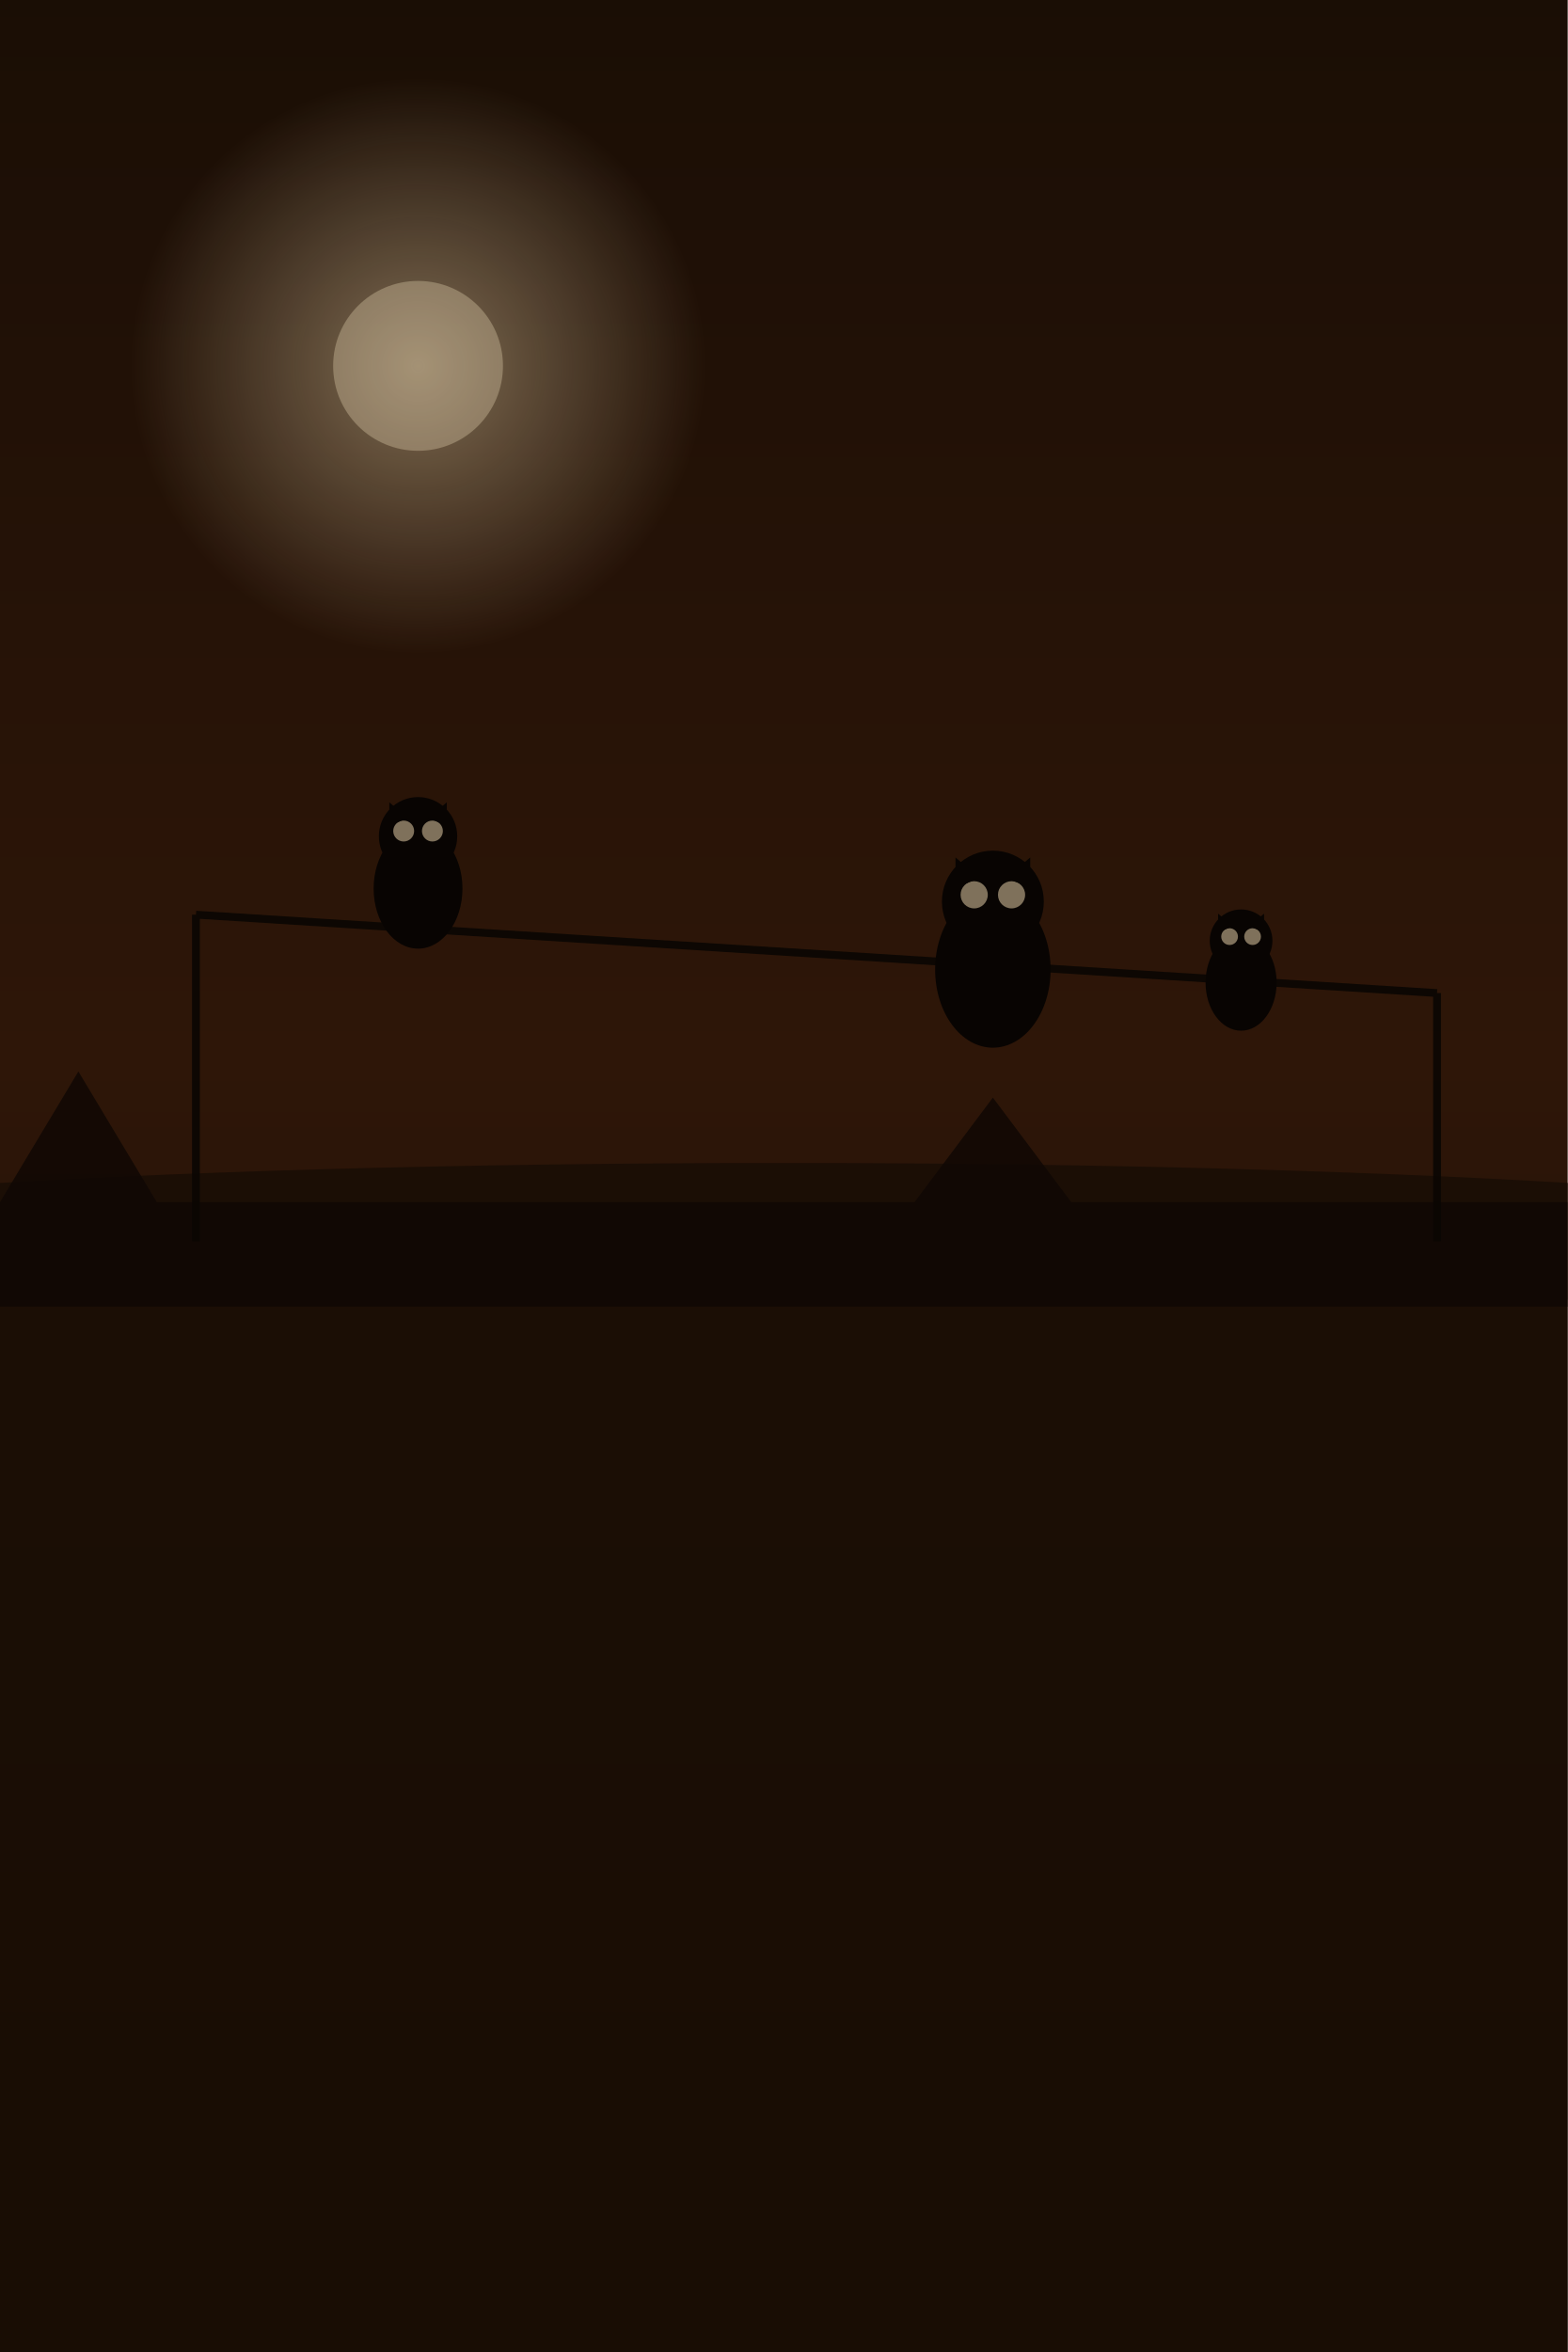
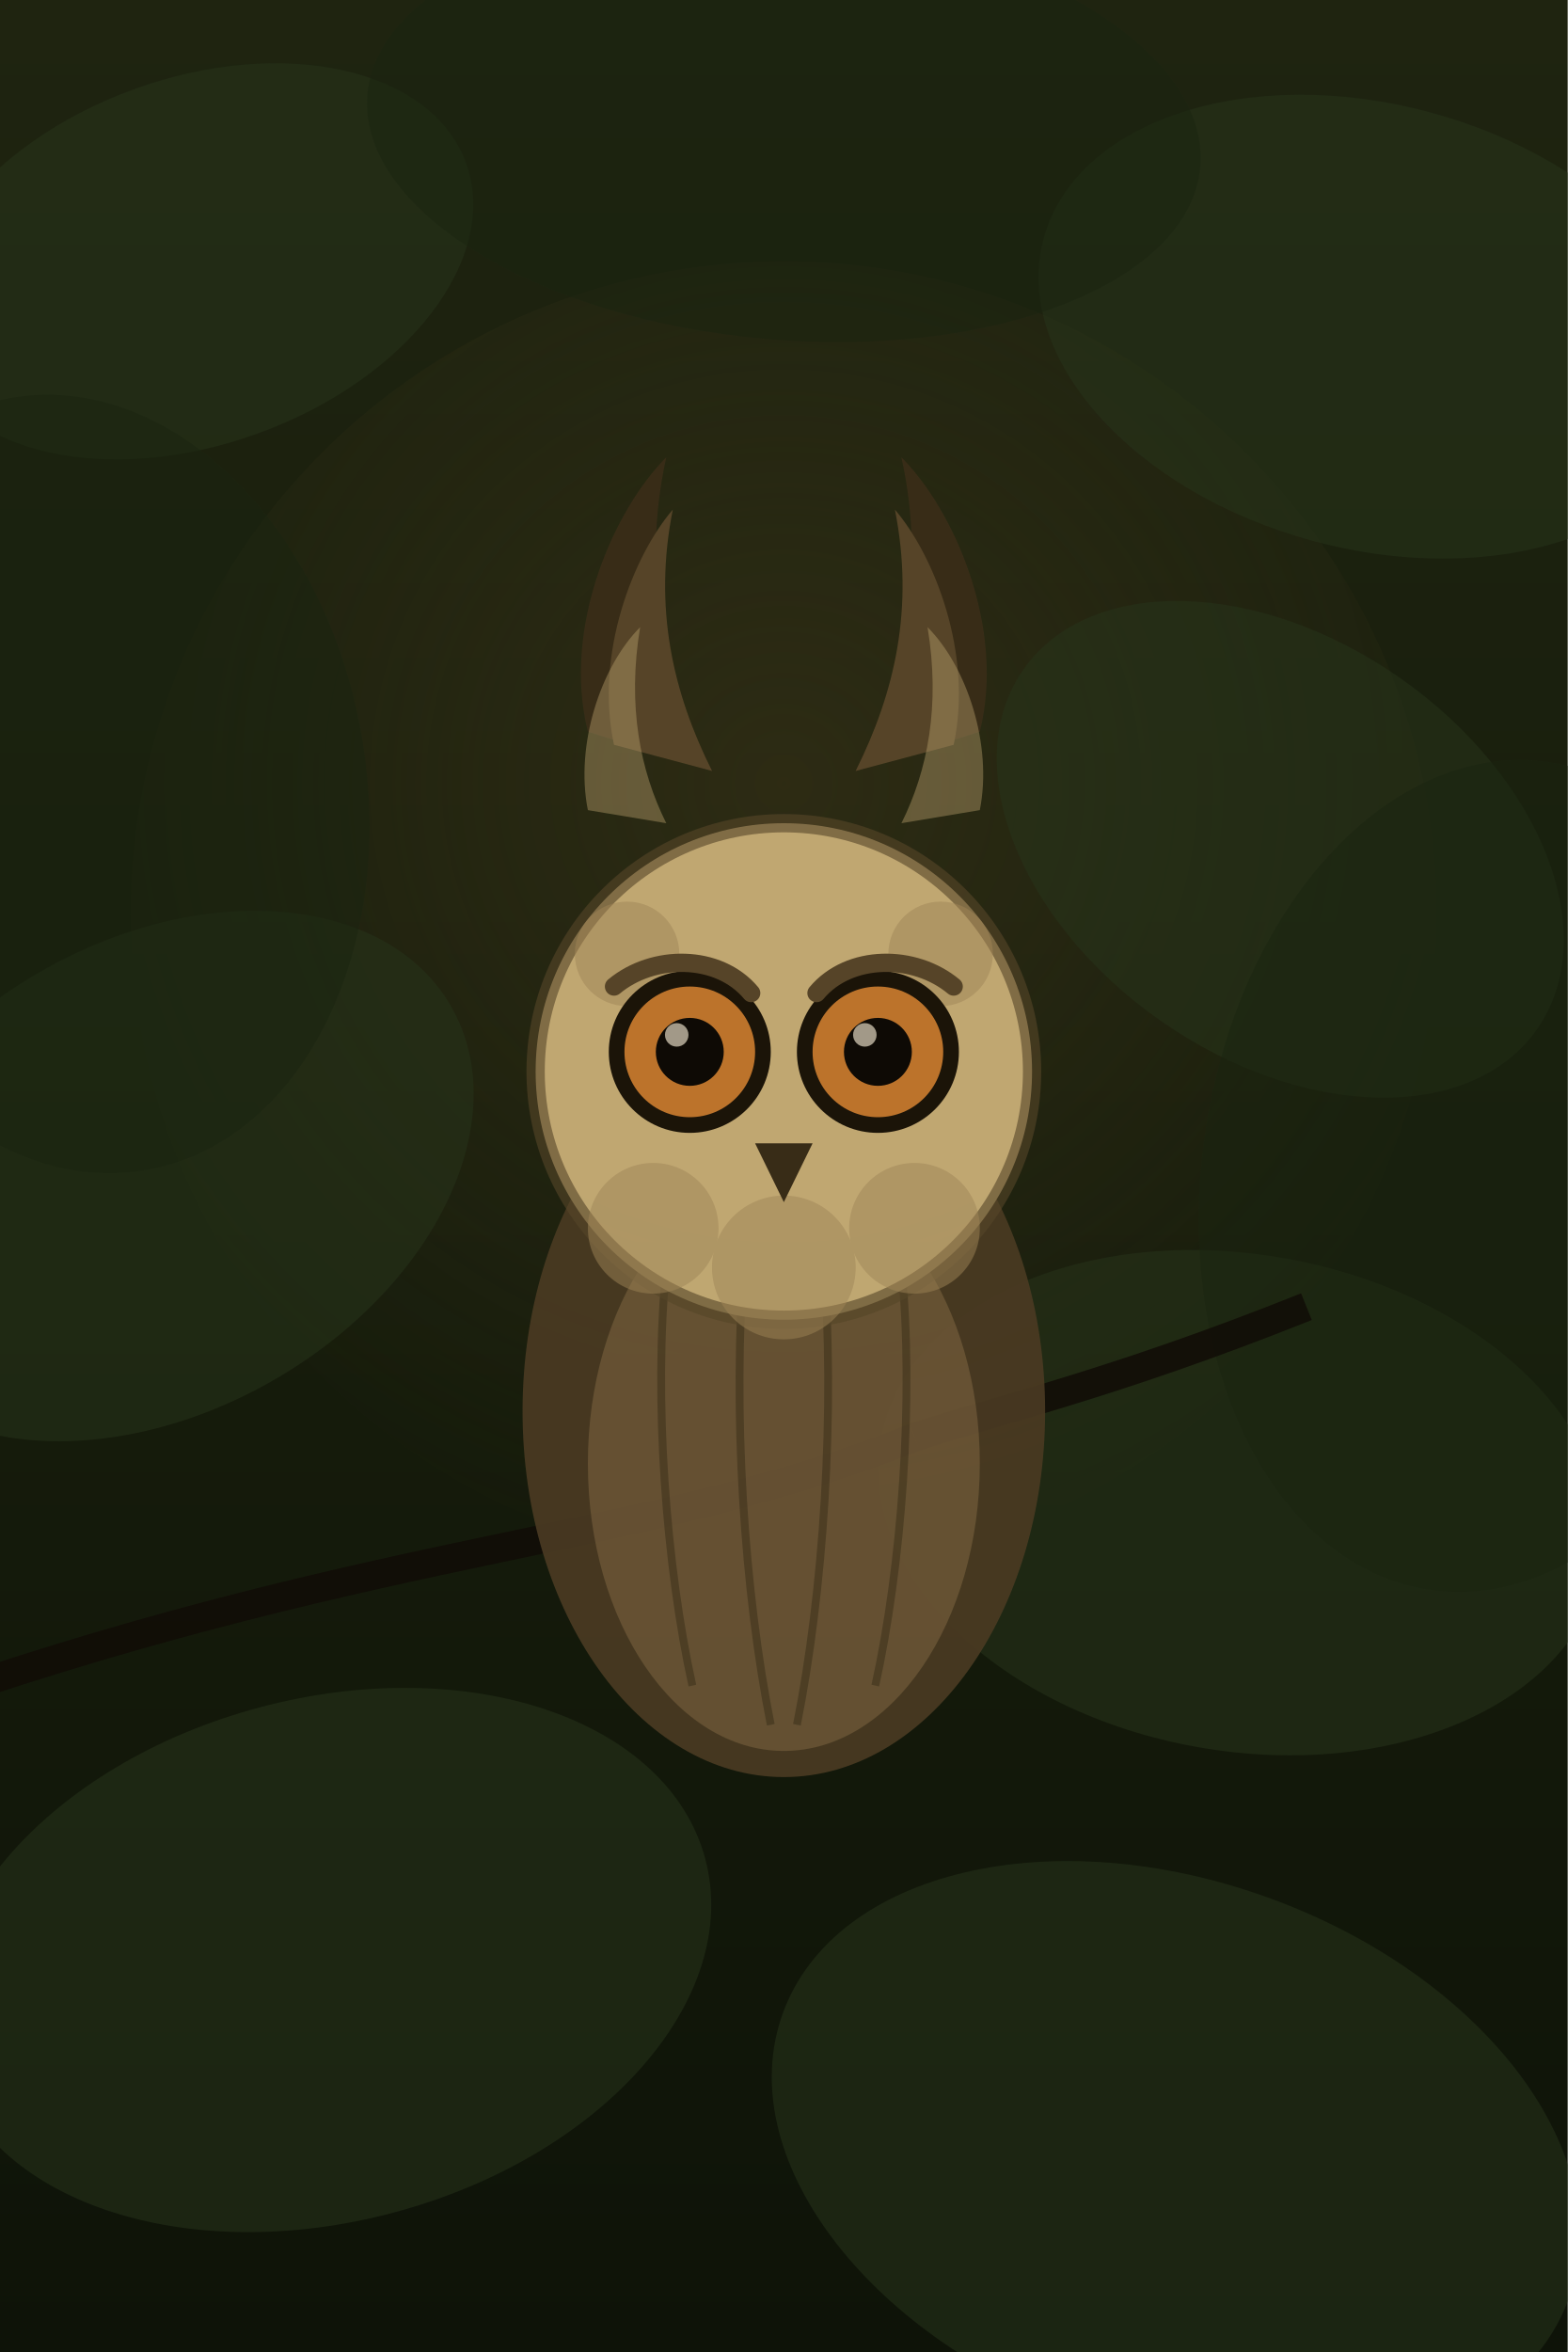
<svg xmlns="http://www.w3.org/2000/svg" viewBox="0 0 1200 1800" preserveAspectRatio="xMidYMid slice">
  <defs>
    <linearGradient id="dusk" x1="0" y1="0" x2="0" y2="1">
-       <stop offset="0%" stop-color="#1a0e05" />
-       <stop offset="45%" stop-color="#2e1608" />
-       <stop offset="100%" stop-color="#120a04" />
+       <stop offset="0%" stop-color="#1f2410" />
+       <stop offset="50%" stop-color="#171d0c" />
+       <stop offset="100%" stop-color="#0e1308" />
    </linearGradient>
-     <radialGradient id="moonglow" cx="50%" cy="50%" r="50%">
-       <stop offset="0%" stop-color="#f5deb3" stop-opacity="0.45" />
-       <stop offset="100%" stop-color="#f5deb3" stop-opacity="0" />
+     <radialGradient id="glow" cx="50%" cy="40%" r="60%">
+       <stop offset="0%" stop-color="#3a3318" stop-opacity="0.6" />
+       <stop offset="100%" stop-color="#3a3318" stop-opacity="0" />
    </radialGradient>
  </defs>
  <rect width="1200" height="1800" fill="url(#dusk)" />
-   <circle cx="320" cy="280" r="220" fill="url(#moonglow)" />
-   <circle cx="320" cy="280" r="65" fill="#f7e7c1" opacity="0.3" />
-   <g fill="#1a0d04" opacity="0.9">
-     <rect x="0" y="950" width="1200" height="850" />
-     <ellipse cx="600" cy="950" rx="900" ry="60" />
+   <ellipse cx="600" cy="700" rx="500" ry="500" fill="url(#glow)" />
+   <g fill="#26331a" opacity="0.55">
+     <ellipse cx="150" cy="200" rx="220" ry="140" transform="rotate(-20 150 200)" />
+     <ellipse cx="1050" cy="250" rx="260" ry="170" transform="rotate(15 1050 250)" />
+     <ellipse cx="980" cy="650" rx="240" ry="160" transform="rotate(35 980 650)" />
+     <ellipse cx="120" cy="900" rx="260" ry="180" transform="rotate(-30 120 900)" />
+     <ellipse cx="950" cy="1150" rx="280" ry="190" transform="rotate(10 950 1150)" />
+     <ellipse cx="250" cy="1500" rx="300" ry="200" transform="rotate(-15 250 1500)" />
+     <ellipse cx="900" cy="1650" rx="320" ry="210" transform="rotate(20 900 1650)" />
  </g>
-   <g fill="#0f0703" opacity="0.85">
-     <polygon points="0,920 60,820 120,920 700,920 760,840 820,920 1200,920 1200,1000 0,1000" />
+   <g fill="#1a2410" opacity="0.5">
+     <ellipse cx="600" cy="100" rx="320" ry="160" transform="rotate(5 600 100)" />
+     <ellipse cx="60" cy="600" rx="220" ry="300" transform="rotate(-10 60 600)" />
+     <ellipse cx="1140" cy="900" rx="220" ry="320" transform="rotate(8 1140 900)" />
  </g>
-   <g stroke="#0a0502" stroke-width="6" opacity="0.9">
-     <line x1="150" y1="700" x2="1100" y2="760" />
-     <line x1="150" y1="700" x2="150" y2="950" />
-     <line x1="1100" y1="760" x2="1100" y2="950" />
+   <g stroke="#100c06" stroke-width="22" fill="none" opacity="0.85">
+     <path d="M -50,1300 C 300,1180 500,1180 700,1100" />
+     <path d="M 700,1100 C 760,1080 850,1060 1000,1000" />
  </g>
-   <g fill="#080402">
-     <g transform="translate(320,640)">
-       <ellipse cx="0" cy="40" rx="34" ry="46" />
-       <circle cx="0" cy="0" r="30" />
-       <circle cx="-11" cy="-4" r="8" fill="#f5deb3" opacity="0.5" />
-       <circle cx="11" cy="-4" r="8" fill="#f5deb3" opacity="0.5" />
-       <polygon points="-6,8 6,8 0,18" />
-       <polygon points="-22,-26 -8,-14 -22,-8" />
-       <polygon points="22,-26 8,-14 22,-8" />
+   <g transform="translate(600,820)" opacity="0.92">
+     <path d="M -150,-260 C -170,-340 -130,-430 -90,-470 C -110,-380 -90,-300 -55,-230 Z" fill="#3a2d18" />
+     <path d="M 150,-260 C 170,-340 130,-430 90,-470 C 110,-380 90,-300 55,-230 Z" fill="#3a2d18" />
+     <path d="M -130,-250 C -145,-320 -115,-395 -85,-430 C -100,-355 -85,-290 -55,-230 Z" fill="#5a472a" />
+     <path d="M 130,-250 C 145,-320 115,-395 85,-430 C 100,-355 85,-290 55,-230 Z" fill="#5a472a" />
+     <ellipse cx="0" cy="260" rx="200" ry="280" fill="#4a3a22" />
+     <ellipse cx="0" cy="300" rx="150" ry="220" fill="#6b5535" />
+     <g stroke="#3a2d18" stroke-width="6" opacity="0.5" fill="none">
+       <path d="M -90,150 C -100,250 -90,380 -70,470" />
+       <path d="M -30,140 C -40,260 -30,400 -10,500" />
+       <path d="M 30,140 C 40,260 30,400 10,500" />
+       <path d="M 90,150 C 100,250 90,380 70,470" />
    </g>
-     <g transform="translate(760,690) scale(1.3)">
-       <ellipse cx="0" cy="40" rx="34" ry="46" />
-       <circle cx="0" cy="0" r="30" />
-       <circle cx="-11" cy="-4" r="8" fill="#f5deb3" opacity="0.5" />
-       <circle cx="11" cy="-4" r="8" fill="#f5deb3" opacity="0.5" />
-       <polygon points="-6,8 6,8 0,18" />
-       <polygon points="-22,-26 -8,-14 -22,-8" />
-       <polygon points="22,-26 8,-14 22,-8" />
+     <circle cx="0" cy="0" r="190" fill="#cdb27a" />
+     <circle cx="0" cy="0" r="190" fill="none" stroke="#5a472a" stroke-width="14" opacity="0.6" />
+     <g fill="#a98c5c" opacity="0.5">
+       <circle cx="-120" cy="-90" r="40" />
+       <circle cx="120" cy="-90" r="40" />
+       <circle cx="-100" cy="120" r="50" />
+       <circle cx="100" cy="120" r="50" />
+       <circle cx="0" cy="150" r="55" />
    </g>
-     <g transform="translate(950,720) scale(0.8)">
-       <ellipse cx="0" cy="40" rx="34" ry="46" />
-       <circle cx="0" cy="0" r="30" />
-       <circle cx="-11" cy="-4" r="8" fill="#f5deb3" opacity="0.5" />
-       <circle cx="11" cy="-4" r="8" fill="#f5deb3" opacity="0.5" />
-       <polygon points="-6,8 6,8 0,18" />
-       <polygon points="-22,-26 -8,-14 -22,-8" />
-       <polygon points="22,-26 8,-14 22,-8" />
-     </g>
+     <circle cx="-72" cy="-15" r="62" fill="#1a1208" />
+     <circle cx="72" cy="-15" r="62" fill="#1a1208" />
+     <circle cx="-72" cy="-15" r="50" fill="#c97a2e" />
+     <circle cx="72" cy="-15" r="50" fill="#c97a2e" />
+     <circle cx="-72" cy="-15" r="26" fill="#0c0804" />
+     <circle cx="72" cy="-15" r="26" fill="#0c0804" />
+     <circle cx="-82" cy="-28" r="9" fill="#f0e6cf" opacity="0.7" />
+     <circle cx="62" cy="-28" r="9" fill="#f0e6cf" opacity="0.7" />
+     <path d="M -130,-65 C -100,-90 -50,-90 -25,-60" stroke="#5a472a" stroke-width="14" fill="none" stroke-linecap="round" />
+     <path d="M 130,-65 C 100,-90 50,-90 25,-60" stroke="#5a472a" stroke-width="14" fill="none" stroke-linecap="round" />
+     <path d="M -22,55 L 22,55 L 0,100 Z" fill="#3a2d18" />
+     <path d="M -150,-200 C -160,-250 -140,-310 -110,-340 C -120,-280 -110,-230 -90,-190 Z" fill="#cdb27a" opacity="0.4" />
+     <path d="M 150,-200 C 160,-250 140,-310 110,-340 C 120,-280 110,-230 90,-190 Z" fill="#cdb27a" opacity="0.4" />
  </g>
</svg>
